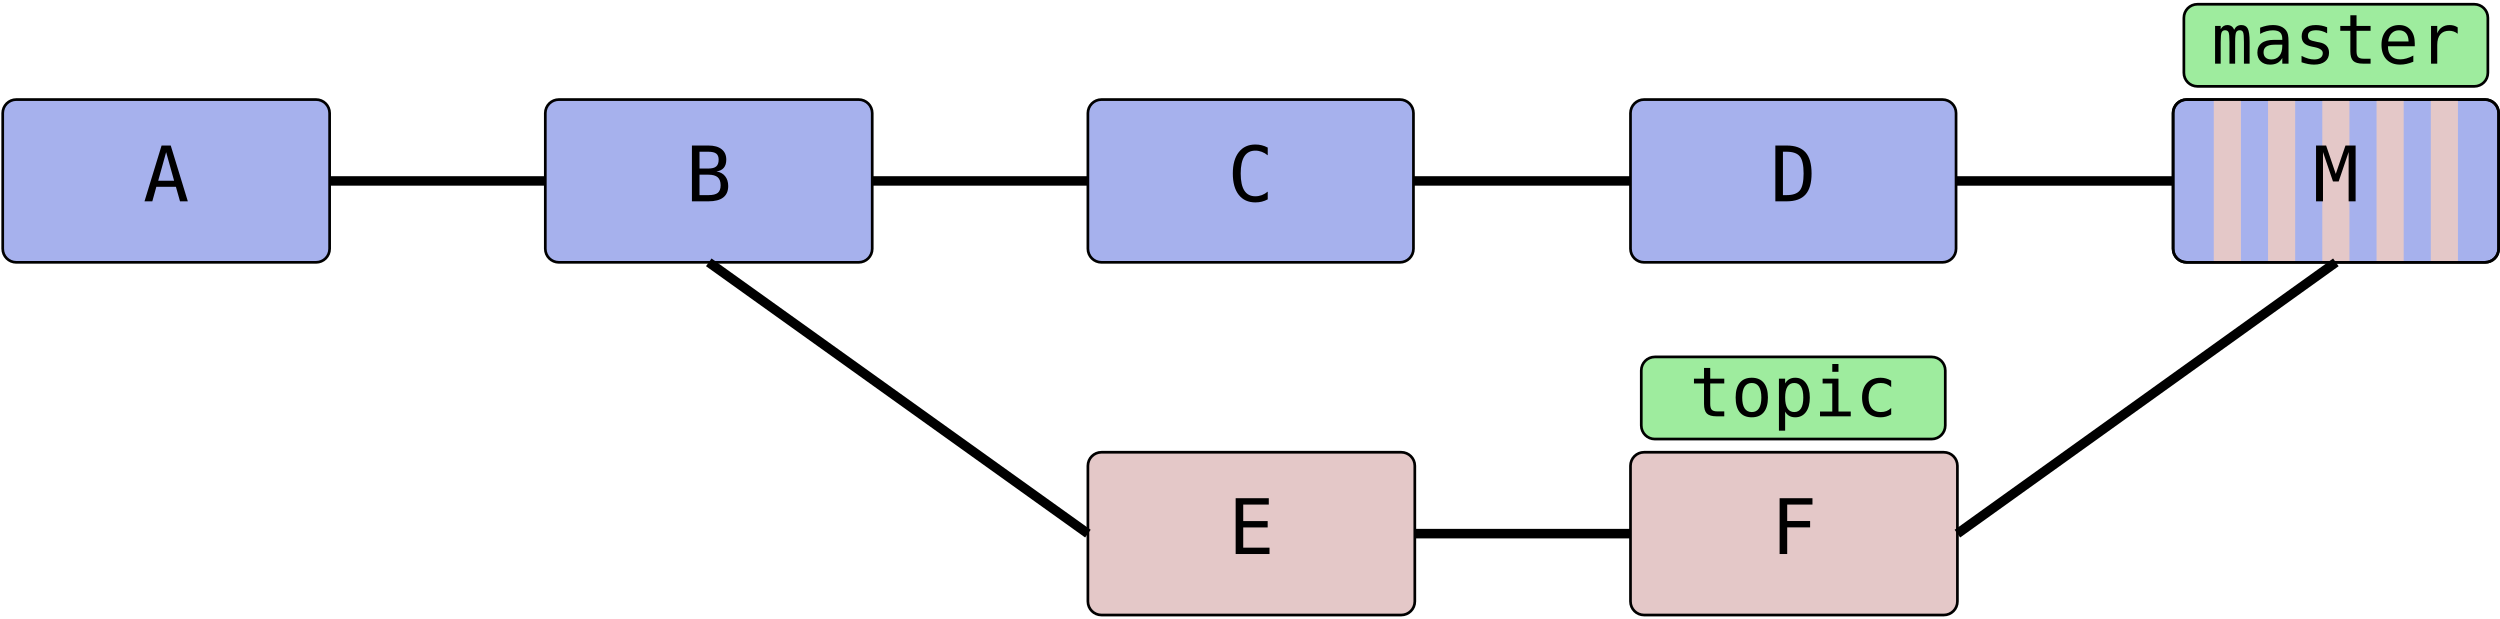
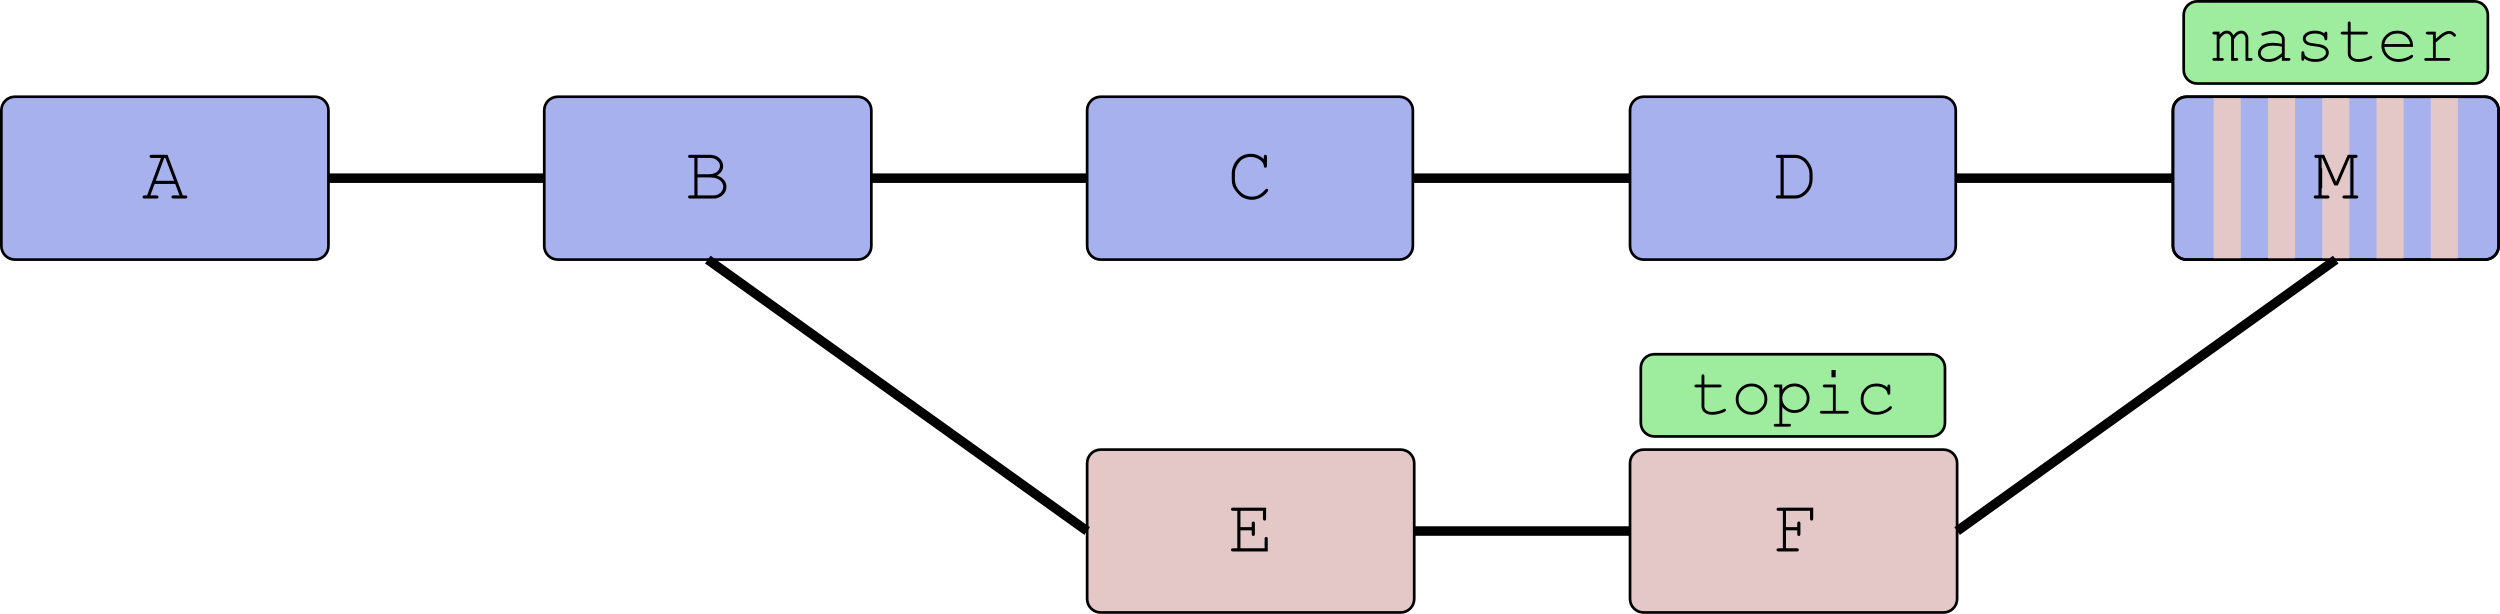
- <svg xmlns="http://www.w3.org/2000/svg" width="93cm" height="23cm" viewBox="-402 28 1843 453">
-   <g>
-     <rect style="fill: #a6b1ed" x="-400" y="100" width="241" height="120" rx="10" ry="10" />
-     <rect style="fill: none; fill-opacity:0; stroke-width: 2; stroke-linejoin: round; stroke: #000000" x="-400" y="100" width="241" height="120" rx="10" ry="10" />
+ <svg xmlns="http://www.w3.org/2000/svg" xmlns:xlink="http://www.w3.org/1999/xlink" width="1842pt" height="452pt" viewBox="0 0 1842 452" version="1.1">
+   <defs>
+     <g>
+       <symbol overflow="visible" id="glyph0-0">
+         <path style="stroke:none;" d="M 2.836 0 L 2.836 -35.266 L 31.051 -35.266 L 31.051 0 Z M 3.719 -0.883 L 30.168 -0.883 L 30.168 -34.383 L 3.719 -34.383 Z M 3.719 -0.883 " />
+       </symbol>
+       <symbol overflow="visible" id="glyph0-1">
+         <path style="stroke:none;" d="M 24.547 -10.773 L 9.34 -10.773 L 6.227 -2.312 L 10.664 -2.312 C 11.211 -2.309 11.605 -2.203 11.848 -1.996 C 12.086 -1.781 12.203 -1.5 12.207 -1.156 C 12.203 -0.82 12.086 -0.547 11.848 -0.328 C 11.605 -0.109 11.211 0 10.664 0 L 2.012 0 C 1.457 0 1.062 -0.109 0.824 -0.328 C 0.586 -0.547 0.469 -0.82 0.469 -1.156 C 0.469 -1.5 0.586 -1.781 0.824 -1.996 C 1.062 -2.203 1.457 -2.309 2.012 -2.312 L 3.801 -2.312 L 14.023 -29.922 L 7.191 -29.922 C 6.637 -29.918 6.242 -30.023 6.004 -30.238 C 5.766 -30.445 5.648 -30.727 5.648 -31.078 C 5.648 -31.426 5.766 -31.703 6.004 -31.918 C 6.242 -32.125 6.637 -32.23 7.191 -32.234 L 18.844 -32.234 L 30.141 -2.312 L 31.934 -2.312 C 32.48 -2.309 32.875 -2.203 33.117 -1.996 C 33.355 -1.781 33.473 -1.5 33.477 -1.156 C 33.473 -0.82 33.355 -0.547 33.117 -0.328 C 32.875 -0.109 32.48 0 31.934 0 L 23.309 0 C 22.738 0 22.332 -0.109 22.094 -0.328 C 21.855 -0.547 21.738 -0.82 21.738 -1.156 C 21.738 -1.5 21.855 -1.781 22.094 -1.996 C 22.332 -2.203 22.738 -2.309 23.309 -2.312 L 27.719 -2.312 Z M 23.668 -13.086 L 17.273 -29.922 L 16.422 -29.922 L 10.223 -13.086 Z M 23.668 -13.086 " />
+       </symbol>
+       <symbol overflow="visible" id="glyph0-2">
+         <path style="stroke:none;" d="M 7.055 -2.312 L 7.055 -29.922 L 3.941 -29.922 C 3.387 -29.918 2.992 -30.023 2.754 -30.238 C 2.516 -30.445 2.395 -30.727 2.398 -31.078 C 2.395 -31.426 2.516 -31.703 2.754 -31.918 C 2.992 -32.125 3.387 -32.23 3.941 -32.234 L 18.488 -32.234 C 21.367 -32.23 23.715 -31.402 25.527 -29.742 C 27.336 -28.078 28.242 -26.125 28.242 -23.887 C 28.242 -21.055 26.727 -18.77 23.695 -17.027 C 26.102 -16.16 27.863 -15.012 28.984 -13.582 C 30.102 -12.148 30.66 -10.566 30.664 -8.844 C 30.66 -7.297 30.293 -5.887 29.562 -4.613 C 28.824 -3.332 27.699 -2.246 26.188 -1.348 C 24.668 -0.449 23.02 0 21.242 0 L 3.941 0 C 3.387 0 2.992 -0.109 2.754 -0.328 C 2.516 -0.547 2.395 -0.82 2.398 -1.156 C 2.395 -1.5 2.516 -1.781 2.754 -1.996 C 2.992 -2.203 3.387 -2.309 3.941 -2.312 Z M 9.367 -17.91 L 17.551 -17.91 C 19.293 -17.906 20.891 -18.227 22.344 -18.871 C 23.461 -19.383 24.336 -20.129 24.961 -21.105 C 25.586 -22.078 25.898 -23.07 25.898 -24.082 C 25.898 -25.531 25.219 -26.867 23.859 -28.09 C 22.5 -29.309 20.727 -29.918 18.543 -29.922 L 9.367 -29.922 Z M 9.367 -2.312 L 21.078 -2.312 C 22.562 -2.309 23.859 -2.641 24.961 -3.305 C 26.062 -3.965 26.898 -4.781 27.469 -5.758 C 28.039 -6.73 28.324 -7.742 28.324 -8.789 C 28.324 -9.961 27.914 -11.098 27.098 -12.203 C 26.277 -13.305 25.145 -14.141 23.695 -14.711 C 22.242 -15.277 20.238 -15.562 17.688 -15.566 L 9.367 -15.566 Z M 9.367 -2.312 " />
+       </symbol>
+       <symbol overflow="visible" id="glyph0-3">
+         <path style="stroke:none;" d="M 27.109 -29.066 L 27.109 -30.691 C 27.105 -31.242 27.211 -31.637 27.426 -31.875 C 27.637 -32.113 27.918 -32.23 28.27 -32.234 C 28.617 -32.23 28.898 -32.113 29.109 -31.875 C 29.32 -31.637 29.426 -31.242 29.426 -30.691 L 29.426 -24.273 C 29.426 -23.699 29.32 -23.293 29.109 -23.059 C 28.898 -22.816 28.617 -22.699 28.27 -22.703 C 27.953 -22.699 27.691 -22.809 27.48 -23.031 C 27.27 -23.25 27.145 -23.609 27.109 -24.109 C 27.016 -25.648 26.18 -27.016 24.605 -28.211 C 22.469 -29.844 20.043 -30.66 17.328 -30.664 C 15.543 -30.66 13.863 -30.266 12.289 -29.48 C 11.109 -28.906 10.172 -28.211 9.477 -27.387 C 8.262 -25.953 7.301 -24.363 6.586 -22.621 C 6.07 -21.332 5.812 -19.879 5.812 -18.266 L 5.812 -14.215 C 5.812 -10.762 7.059 -7.762 9.559 -5.219 C 12.055 -2.676 14.957 -1.406 18.266 -1.406 C 20.246 -1.406 22.023 -1.836 23.598 -2.699 C 25.164 -3.562 26.684 -4.867 28.156 -6.613 C 28.465 -6.996 28.816 -7.188 29.203 -7.191 C 29.531 -7.188 29.797 -7.086 30.004 -6.887 C 30.203 -6.684 30.305 -6.43 30.309 -6.117 C 30.305 -5.695 29.91 -5.051 29.121 -4.188 C 27.613 -2.496 25.918 -1.223 24.039 -0.371 C 22.152 0.484 20.246 0.906 18.32 0.91 C 16.648 0.906 14.949 0.59 13.227 -0.055 C 11.898 -0.547 10.805 -1.125 9.945 -1.789 C 9.078 -2.445 8.02 -3.562 6.762 -5.137 C 5.504 -6.703 4.645 -8.152 4.188 -9.488 C 3.727 -10.816 3.496 -12.285 3.5 -13.887 L 3.5 -18.598 C 3.496 -20.875 4.109 -23.203 5.332 -25.582 C 6.551 -27.957 8.219 -29.781 10.344 -31.062 C 12.461 -32.336 14.762 -32.977 17.246 -32.98 C 21.062 -32.977 24.352 -31.672 27.109 -29.066 Z M 27.109 -29.066 " />
+       </symbol>
+       <symbol overflow="visible" id="glyph0-4">
+         <path style="stroke:none;" d="M 7.852 -2.312 L 7.852 -29.922 L 5.895 -29.922 C 5.344 -29.918 4.949 -30.023 4.711 -30.238 C 4.469 -30.445 4.348 -30.727 4.352 -31.078 C 4.348 -31.426 4.469 -31.703 4.711 -31.918 C 4.949 -32.125 5.344 -32.23 5.895 -32.234 L 18.348 -32.234 C 20.293 -32.23 22.07 -31.828 23.68 -31.023 C 25.281 -30.215 26.508 -29.297 27.359 -28.27 C 28.805 -26.523 29.906 -24.676 30.664 -22.73 C 31.195 -21.312 31.465 -19.641 31.465 -17.715 L 31.465 -14.52 C 31.465 -12.148 30.941 -9.852 29.895 -7.629 C 28.848 -5.406 27.102 -3.469 24.66 -1.82 C 22.836 -0.605 20.73 0 18.348 0 L 5.895 0 C 5.344 0 4.949 -0.109 4.711 -0.328 C 4.469 -0.547 4.348 -0.82 4.352 -1.156 C 4.348 -1.5 4.469 -1.781 4.711 -1.996 C 4.949 -2.203 5.344 -2.309 5.895 -2.312 Z M 10.168 -2.312 L 18.57 -2.312 C 20.516 -2.309 22.34 -2.941 24.039 -4.215 C 25.734 -5.48 27.012 -7 27.867 -8.773 C 28.719 -10.543 29.145 -12.293 29.148 -14.023 L 29.148 -18.211 C 29.145 -19.641 28.914 -20.918 28.461 -22.043 C 27.797 -23.676 26.863 -25.227 25.652 -26.699 C 24.988 -27.504 24.012 -28.242 22.73 -28.914 C 21.441 -29.582 20.055 -29.918 18.57 -29.922 L 10.168 -29.922 Z M 10.168 -2.312 " />
+       </symbol>
+       <symbol overflow="visible" id="glyph0-5">
+         <path style="stroke:none;" d="M 9.395 -15.566 L 9.395 -2.312 L 27.195 -2.312 L 27.195 -9.148 C 27.191 -9.695 27.297 -10.09 27.512 -10.332 C 27.719 -10.566 28 -10.688 28.352 -10.691 C 28.699 -10.688 28.98 -10.566 29.191 -10.332 C 29.402 -10.09 29.508 -9.695 29.508 -9.148 L 29.508 0 L 3.969 0 C 3.414 0 3.02 -0.109 2.781 -0.328 C 2.543 -0.547 2.426 -0.82 2.426 -1.156 C 2.426 -1.5 2.543 -1.781 2.781 -1.996 C 3.02 -2.203 3.414 -2.309 3.969 -2.312 L 7.082 -2.312 L 7.082 -29.922 L 3.969 -29.922 C 3.414 -29.918 3.02 -30.023 2.781 -30.238 C 2.543 -30.445 2.426 -30.727 2.426 -31.078 C 2.426 -31.426 2.543 -31.703 2.781 -31.918 C 3.02 -32.125 3.414 -32.23 3.969 -32.234 L 28.297 -32.234 L 28.297 -24.273 C 28.293 -23.719 28.188 -23.324 27.977 -23.086 C 27.762 -22.848 27.48 -22.727 27.137 -22.73 C 26.785 -22.727 26.508 -22.848 26.297 -23.086 C 26.086 -23.324 25.98 -23.719 25.98 -24.273 L 25.98 -29.922 L 9.395 -29.922 L 9.395 -17.883 L 17.688 -17.883 L 17.688 -20.5 C 17.684 -21.047 17.793 -21.441 18.016 -21.684 C 18.234 -21.922 18.52 -22.043 18.871 -22.043 C 19.199 -22.043 19.477 -21.922 19.699 -21.684 C 19.918 -21.441 20.027 -21.047 20.031 -20.5 L 20.031 -12.949 C 20.027 -12.395 19.918 -11.996 19.699 -11.762 C 19.477 -11.52 19.199 -11.402 18.871 -11.406 C 18.52 -11.402 18.234 -11.52 18.016 -11.762 C 17.793 -11.996 17.684 -12.395 17.688 -12.949 L 17.688 -15.566 Z M 9.395 -15.566 " />
+       </symbol>
+       <symbol overflow="visible" id="glyph0-6">
+         <path style="stroke:none;" d="M 11.352 -15.566 L 11.352 -2.312 L 19.285 -2.312 C 19.832 -2.309 20.227 -2.203 20.469 -1.996 C 20.703 -1.781 20.824 -1.5 20.828 -1.156 C 20.824 -0.82 20.703 -0.547 20.469 -0.328 C 20.227 -0.109 19.832 0 19.285 0 L 5.922 0 C 5.371 0 4.977 -0.109 4.738 -0.328 C 4.496 -0.547 4.375 -0.82 4.379 -1.156 C 4.375 -1.5 4.496 -1.781 4.738 -1.996 C 4.977 -2.203 5.371 -2.309 5.922 -2.312 L 9.035 -2.312 L 9.035 -29.922 L 5.922 -29.922 C 5.371 -29.918 4.977 -30.023 4.738 -30.238 C 4.496 -30.445 4.375 -30.727 4.379 -31.078 C 4.375 -31.426 4.516 -31.719 4.793 -31.961 C 4.996 -32.141 5.371 -32.23 5.922 -32.234 L 31.41 -32.234 L 31.41 -24.273 C 31.406 -23.719 31.297 -23.324 31.078 -23.086 C 30.855 -22.848 30.578 -22.727 30.25 -22.73 C 29.898 -22.727 29.613 -22.848 29.395 -23.086 C 29.172 -23.324 29.062 -23.719 29.066 -24.273 L 29.066 -29.922 L 11.352 -29.922 L 11.352 -17.883 L 19.645 -17.883 L 19.645 -20.5 C 19.641 -21.047 19.75 -21.441 19.973 -21.684 C 20.191 -21.922 20.477 -22.043 20.828 -22.043 C 21.156 -22.043 21.43 -21.922 21.652 -21.684 C 21.871 -21.441 21.984 -21.047 21.984 -20.5 L 21.984 -12.949 C 21.984 -12.395 21.871 -11.996 21.652 -11.762 C 21.43 -11.52 21.156 -11.402 20.828 -11.406 C 20.477 -11.402 20.191 -11.52 19.973 -11.762 C 19.75 -11.996 19.641 -12.395 19.645 -12.949 L 19.645 -15.566 Z M 11.352 -15.566 " />
+       </symbol>
+       <symbol overflow="visible" id="glyph0-7">
+         <path style="stroke:none;" d="M 18.461 -9.672 L 15.816 -9.672 L 6.914 -29.922 L 6.477 -29.922 L 6.477 -2.312 L 10.746 -2.312 C 11.293 -2.309 11.688 -2.203 11.93 -1.996 C 12.168 -1.781 12.285 -1.5 12.289 -1.156 C 12.285 -0.82 12.168 -0.547 11.93 -0.328 C 11.688 -0.109 11.293 0 10.746 0 L 2.203 0 C 1.652 0 1.258 -0.109 1.02 -0.328 C 0.777 -0.547 0.656 -0.82 0.66 -1.156 C 0.656 -1.5 0.777 -1.781 1.02 -1.996 C 1.258 -2.203 1.652 -2.309 2.203 -2.312 L 4.16 -2.312 L 4.16 -29.922 L 2.699 -29.922 C 2.148 -29.918 1.754 -30.023 1.516 -30.238 C 1.273 -30.445 1.152 -30.727 1.156 -31.078 C 1.152 -31.426 1.273 -31.703 1.516 -31.918 C 1.754 -32.125 2.148 -32.23 2.699 -32.234 L 8.375 -32.234 L 17.137 -12.289 L 25.762 -32.234 L 31.438 -32.234 C 32 -32.23 32.406 -32.125 32.648 -31.918 C 32.887 -31.703 33.004 -31.426 33.008 -31.078 C 33.004 -30.727 32.887 -30.445 32.648 -30.238 C 32.406 -30.023 32 -29.918 31.438 -29.922 L 30.004 -29.922 L 30.004 -2.312 L 31.934 -2.312 C 32.5 -2.309 32.902 -2.203 33.145 -1.996 C 33.383 -1.781 33.504 -1.5 33.504 -1.156 C 33.504 -0.82 33.383 -0.547 33.145 -0.328 C 32.902 -0.109 32.5 0 31.934 0 L 23.418 0 C 22.867 0 22.469 -0.109 22.219 -0.328 C 21.969 -0.547 21.844 -0.82 21.848 -1.156 C 21.844 -1.5 21.965 -1.781 22.207 -1.996 C 22.445 -2.203 22.848 -2.309 23.418 -2.312 L 27.688 -2.312 L 27.688 -29.922 L 27.195 -29.922 Z M 18.461 -9.672 " />
+       </symbol>
+       <symbol overflow="visible" id="glyph1-0">
+         <path style="stroke:none;" d="M 2.555 0 L 2.555 -31.738 L 27.945 -31.738 L 27.945 0 Z M 3.348 -0.793 L 27.152 -0.793 L 27.152 -30.945 L 3.348 -30.945 Z M 3.348 -0.793 " />
+       </symbol>
+       <symbol overflow="visible" id="glyph1-1">
+         <path style="stroke:none;" d="M 5.754 -21.473 L 5.754 -19.367 C 7.52 -21.266 9.293 -22.219 11.082 -22.219 C 12.152 -22.219 13.098 -21.934 13.91 -21.363 C 14.719 -20.793 15.395 -19.926 15.945 -18.77 C 16.867 -19.926 17.805 -20.793 18.758 -21.363 C 19.703 -21.934 20.66 -22.219 21.621 -22.219 C 23.125 -22.219 24.324 -21.73 25.219 -20.754 C 26.391 -19.496 26.977 -18.121 26.977 -16.637 L 26.977 -2.082 L 28.738 -2.082 C 29.23 -2.078 29.586 -1.984 29.801 -1.797 C 30.016 -1.605 30.121 -1.355 30.125 -1.043 C 30.121 -0.742 30.016 -0.492 29.801 -0.297 C 29.586 -0.098 29.23 0 28.738 0 L 24.895 0 L 24.895 -16.438 C 24.891 -17.492 24.566 -18.371 23.926 -19.066 C 23.277 -19.762 22.535 -20.109 21.695 -20.109 C 20.934 -20.109 20.133 -19.824 19.289 -19.254 C 18.445 -18.684 17.484 -17.562 16.414 -15.895 L 16.414 -2.082 L 18.148 -2.082 C 18.641 -2.078 18.996 -1.984 19.215 -1.797 C 19.426 -1.605 19.535 -1.355 19.539 -1.043 C 19.535 -0.742 19.426 -0.492 19.215 -0.297 C 18.996 -0.098 18.641 0 18.148 0 L 14.309 0 L 14.309 -16.289 C 14.309 -17.398 13.98 -18.312 13.328 -19.031 C 12.672 -19.75 11.941 -20.109 11.133 -20.109 C 10.387 -20.109 9.648 -19.867 8.926 -19.391 C 7.914 -18.711 6.859 -17.547 5.754 -15.895 L 5.754 -2.082 L 7.512 -2.082 C 8.008 -2.078 8.363 -1.984 8.578 -1.797 C 8.793 -1.605 8.898 -1.355 8.902 -1.043 C 8.898 -0.742 8.793 -0.492 8.578 -0.297 C 8.363 -0.098 8.008 0 7.512 0 L 1.91 0 C 1.41 0 1.051 -0.098 0.84 -0.297 C 0.621 -0.492 0.516 -0.742 0.52 -1.043 C 0.516 -1.355 0.621 -1.605 0.84 -1.797 C 1.051 -1.984 1.41 -2.078 1.91 -2.082 L 3.668 -2.082 L 3.668 -19.367 L 1.91 -19.367 C 1.41 -19.363 1.051 -19.465 0.84 -19.664 C 0.621 -19.859 0.516 -20.113 0.52 -20.43 C 0.516 -20.727 0.621 -20.977 0.84 -21.176 C 1.051 -21.371 1.41 -21.469 1.91 -21.473 Z M 5.754 -21.473 " />
+       </symbol>
+       <symbol overflow="visible" id="glyph1-2">
+         <path style="stroke:none;" d="M 21.227 0 L 21.227 -3 C 18.199 -0.457 14.969 0.812 11.531 0.816 C 9.031 0.812 7.078 0.184 5.676 -1.078 C 4.27 -2.344 3.566 -3.891 3.57 -5.727 C 3.566 -7.742 4.492 -9.504 6.348 -11.008 C 8.195 -12.512 10.898 -13.266 14.457 -13.266 C 15.41 -13.266 16.453 -13.203 17.578 -13.078 C 18.703 -12.953 19.918 -12.758 21.227 -12.496 L 21.227 -15.867 C 21.223 -17.008 20.691 -18 19.637 -18.844 C 18.574 -19.688 16.988 -20.109 14.879 -20.109 C 13.254 -20.109 10.98 -19.637 8.059 -18.695 C 7.527 -18.527 7.191 -18.445 7.043 -18.449 C 6.777 -18.445 6.547 -18.543 6.359 -18.746 C 6.164 -18.941 6.07 -19.191 6.074 -19.488 C 6.07 -19.77 6.152 -19.992 6.324 -20.16 C 6.551 -20.406 7.484 -20.746 9.125 -21.176 C 11.699 -21.871 13.652 -22.219 14.977 -22.219 C 17.602 -22.219 19.648 -21.566 21.125 -20.27 C 22.594 -18.969 23.332 -17.504 23.332 -15.867 L 23.332 -2.082 L 26.109 -2.082 C 26.621 -2.078 26.984 -1.984 27.199 -1.797 C 27.414 -1.605 27.52 -1.355 27.523 -1.043 C 27.52 -0.742 27.414 -0.492 27.199 -0.297 C 26.984 -0.098 26.621 0 26.109 0 Z M 21.227 -10.363 C 20.246 -10.641 19.211 -10.848 18.125 -10.984 C 17.031 -11.113 15.883 -11.18 14.68 -11.184 C 11.648 -11.18 9.285 -10.527 7.586 -9.223 C 6.293 -8.246 5.648 -7.078 5.652 -5.727 C 5.648 -4.469 6.141 -3.414 7.129 -2.555 C 8.109 -1.695 9.543 -1.266 11.43 -1.266 C 13.23 -1.266 14.902 -1.625 16.449 -2.344 C 17.992 -3.062 19.586 -4.207 21.227 -5.777 Z M 21.227 -10.363 " />
+       </symbol>
+       <symbol overflow="visible" id="glyph1-3">
+         <path style="stroke:none;" d="M 22.117 -20.109 C 22.113 -20.586 22.211 -20.93 22.414 -21.148 C 22.609 -21.359 22.859 -21.469 23.16 -21.473 C 23.469 -21.469 23.723 -21.359 23.926 -21.148 C 24.121 -20.93 24.223 -20.566 24.227 -20.059 L 24.227 -16.488 C 24.223 -15.992 24.121 -15.637 23.926 -15.422 C 23.723 -15.207 23.469 -15.098 23.16 -15.102 C 22.875 -15.098 22.641 -15.188 22.453 -15.371 C 22.262 -15.551 22.148 -15.852 22.117 -16.266 C 22.016 -17.258 21.504 -18.074 20.582 -18.719 C 19.223 -19.645 17.43 -20.109 15.199 -20.109 C 12.867 -20.109 11.055 -19.637 9.77 -18.695 C 8.789 -17.98 8.301 -17.188 8.305 -16.316 C 8.301 -15.32 8.883 -14.492 10.043 -13.836 C 10.832 -13.367 12.336 -13.012 14.555 -12.77 C 17.445 -12.449 19.453 -12.094 20.582 -11.703 C 22.18 -11.121 23.371 -10.32 24.16 -9.297 C 24.941 -8.27 25.336 -7.164 25.34 -5.977 C 25.336 -4.207 24.484 -2.633 22.785 -1.254 C 21.082 0.125 18.586 0.812 15.301 0.816 C 12.004 0.812 9.309 -0.02 7.215 -1.688 C 7.211 -1.125 7.18 -0.758 7.113 -0.594 C 7.047 -0.426 6.926 -0.285 6.754 -0.172 C 6.578 -0.055 6.387 0 6.176 0 C 5.875 0 5.625 -0.105 5.43 -0.32 C 5.23 -0.535 5.133 -0.891 5.133 -1.387 L 5.133 -5.68 C 5.133 -6.172 5.227 -6.527 5.418 -6.742 C 5.605 -6.957 5.859 -7.066 6.176 -7.066 C 6.473 -7.066 6.723 -6.961 6.93 -6.754 C 7.137 -6.547 7.242 -6.27 7.242 -5.926 C 7.242 -5.16 7.43 -4.523 7.812 -4.016 C 8.387 -3.219 9.309 -2.562 10.574 -2.047 C 11.836 -1.523 13.387 -1.266 15.223 -1.266 C 17.934 -1.266 19.949 -1.77 21.273 -2.777 C 22.594 -3.785 23.254 -4.852 23.258 -5.977 C 23.254 -7.266 22.586 -8.297 21.25 -9.074 C 19.891 -9.852 17.918 -10.371 15.336 -10.637 C 12.746 -10.898 10.891 -11.246 9.77 -11.68 C 8.641 -12.105 7.766 -12.75 7.141 -13.613 C 6.512 -14.469 6.199 -15.395 6.199 -16.391 C 6.199 -18.172 7.074 -19.59 8.828 -20.641 C 10.578 -21.691 12.668 -22.219 15.102 -22.219 C 17.973 -22.219 20.312 -21.516 22.117 -20.109 Z M 22.117 -20.109 " />
+       </symbol>
+       <symbol overflow="visible" id="glyph1-4">
+         <path style="stroke:none;" d="M 10.961 -21.473 L 22.266 -21.473 C 22.762 -21.469 23.117 -21.371 23.332 -21.176 C 23.547 -20.977 23.652 -20.719 23.656 -20.406 C 23.652 -20.105 23.547 -19.859 23.332 -19.664 C 23.117 -19.465 22.762 -19.363 22.266 -19.367 L 10.961 -19.367 L 10.961 -5.504 C 10.957 -4.293 11.441 -3.285 12.41 -2.48 C 13.375 -1.668 14.793 -1.266 16.664 -1.266 C 18.066 -1.266 19.586 -1.473 21.223 -1.895 C 22.859 -2.312 24.133 -2.789 25.043 -3.324 C 25.371 -3.535 25.645 -3.645 25.863 -3.645 C 26.125 -3.645 26.355 -3.539 26.555 -3.332 C 26.754 -3.125 26.852 -2.883 26.855 -2.605 C 26.852 -2.352 26.746 -2.121 26.531 -1.91 C 26 -1.363 24.715 -0.77 22.676 -0.137 C 20.633 0.5 18.676 0.812 16.812 0.816 C 14.379 0.812 12.445 0.246 11.008 -0.895 C 9.566 -2.031 8.848 -3.566 8.852 -5.504 L 8.852 -19.367 L 5.008 -19.367 C 4.512 -19.363 4.156 -19.465 3.941 -19.664 C 3.727 -19.859 3.621 -20.113 3.621 -20.43 C 3.621 -20.727 3.727 -20.977 3.941 -21.176 C 4.156 -21.371 4.512 -21.469 5.008 -21.473 L 8.852 -21.473 L 8.852 -27.621 C 8.848 -28.117 8.945 -28.473 9.148 -28.688 C 9.344 -28.902 9.594 -29.008 9.895 -29.012 C 10.203 -29.008 10.457 -28.902 10.66 -28.688 C 10.855 -28.473 10.957 -28.117 10.961 -27.621 Z M 10.961 -21.473 " />
+       </symbol>
+       <symbol overflow="visible" id="glyph1-5">
+         <path style="stroke:none;" d="M 26.508 -10.242 L 5.281 -10.242 C 5.641 -7.547 6.77 -5.375 8.664 -3.73 C 10.555 -2.086 12.898 -1.266 15.695 -1.266 C 17.246 -1.266 18.875 -1.52 20.578 -2.031 C 22.281 -2.543 23.668 -3.223 24.746 -4.066 C 25.059 -4.312 25.332 -4.434 25.562 -4.438 C 25.824 -4.434 26.055 -4.332 26.258 -4.129 C 26.453 -3.922 26.555 -3.68 26.555 -3.398 C 26.555 -3.117 26.422 -2.844 26.16 -2.578 C 25.363 -1.75 23.953 -0.977 21.93 -0.262 C 19.902 0.457 17.824 0.812 15.695 0.816 C 12.121 0.812 9.141 -0.352 6.754 -2.691 C 4.363 -5.027 3.168 -7.859 3.172 -11.184 C 3.168 -14.203 4.289 -16.797 6.531 -18.969 C 8.77 -21.133 11.543 -22.219 14.852 -22.219 C 18.254 -22.219 21.055 -21.105 23.258 -18.883 C 25.453 -16.656 26.539 -13.777 26.508 -10.242 Z M 24.398 -12.348 C 23.984 -14.641 22.895 -16.508 21.137 -17.949 C 19.371 -19.387 17.277 -20.109 14.852 -20.109 C 12.418 -20.109 10.328 -19.398 8.578 -17.977 C 6.824 -16.555 5.73 -14.676 5.305 -12.348 Z M 24.398 -12.348 " />
+       </symbol>
+       <symbol overflow="visible" id="glyph1-6">
+         <path style="stroke:none;" d="M 12.746 -21.473 L 12.746 -16.215 C 15.453 -18.66 17.484 -20.234 18.832 -20.938 C 20.176 -21.637 21.418 -21.988 22.562 -21.992 C 23.801 -21.988 24.953 -21.57 26.02 -20.738 C 27.086 -19.902 27.621 -19.273 27.621 -18.844 C 27.621 -18.531 27.516 -18.27 27.312 -18.062 C 27.102 -17.855 26.844 -17.754 26.531 -17.754 C 26.367 -17.754 26.227 -17.781 26.109 -17.84 C 25.992 -17.895 25.777 -18.082 25.465 -18.398 C 24.887 -18.977 24.383 -19.371 23.953 -19.586 C 23.523 -19.801 23.102 -19.91 22.688 -19.91 C 21.777 -19.91 20.68 -19.547 19.402 -18.82 C 18.117 -18.094 15.898 -16.316 12.746 -13.488 L 12.746 -2.082 L 21.969 -2.082 C 22.477 -2.078 22.84 -1.984 23.059 -1.797 C 23.27 -1.605 23.379 -1.355 23.383 -1.043 C 23.379 -0.742 23.27 -0.492 23.059 -0.297 C 22.84 -0.098 22.477 0 21.969 0 L 5.629 0 C 5.129 0 4.773 -0.094 4.559 -0.285 C 4.344 -0.473 4.234 -0.715 4.238 -1.016 C 4.234 -1.293 4.34 -1.531 4.547 -1.723 C 4.754 -1.91 5.113 -2.004 5.629 -2.008 L 10.66 -2.008 L 10.66 -19.367 L 6.82 -19.367 C 6.32 -19.363 5.961 -19.465 5.75 -19.664 C 5.531 -19.859 5.426 -20.113 5.43 -20.43 C 5.426 -20.727 5.527 -20.977 5.738 -21.176 C 5.941 -21.371 6.305 -21.469 6.82 -21.473 Z M 12.746 -21.473 " />
+       </symbol>
+       <symbol overflow="visible" id="glyph1-7">
+         <path style="stroke:none;" d="M 26.879 -10.688 C 26.875 -7.512 25.738 -4.801 23.469 -2.555 C 21.191 -0.309 18.453 0.812 15.25 0.816 C 12.008 0.812 9.254 -0.312 6.992 -2.566 C 4.723 -4.82 3.59 -7.527 3.594 -10.688 C 3.59 -13.859 4.723 -16.574 6.992 -18.832 C 9.254 -21.09 12.008 -22.219 15.25 -22.219 C 18.453 -22.219 21.191 -21.094 23.469 -18.844 C 25.738 -16.594 26.875 -13.875 26.879 -10.688 Z M 24.77 -10.688 C 24.766 -13.297 23.836 -15.52 21.98 -17.355 C 20.117 -19.191 17.867 -20.109 15.223 -20.109 C 12.578 -20.109 10.324 -19.188 8.469 -17.344 C 6.605 -15.5 5.676 -13.281 5.68 -10.688 C 5.676 -8.109 6.605 -5.895 8.469 -4.043 C 10.324 -2.191 12.578 -1.266 15.223 -1.266 C 17.867 -1.266 20.117 -2.184 21.98 -4.027 C 23.836 -5.867 24.766 -8.09 24.77 -10.688 Z M 24.77 -10.688 " />
+       </symbol>
+       <symbol overflow="visible" id="glyph1-8">
+         <path style="stroke:none;" d="M 7.391 -21.473 L 7.391 -17.68 C 8.625 -19.18 9.957 -20.312 11.379 -21.078 C 12.801 -21.836 14.477 -22.219 16.414 -22.219 C 18.461 -22.219 20.355 -21.738 22.09 -20.777 C 23.824 -19.816 25.168 -18.48 26.121 -16.773 C 27.07 -15.059 27.543 -13.262 27.547 -11.383 C 27.543 -8.387 26.473 -5.828 24.336 -3.707 C 22.191 -1.578 19.559 -0.516 16.438 -0.52 C 12.715 -0.516 9.699 -2.027 7.391 -5.059 L 7.391 7.488 L 12.449 7.488 C 12.941 7.488 13.297 7.582 13.512 7.773 C 13.727 7.961 13.832 8.215 13.836 8.531 C 13.832 8.828 13.727 9.074 13.512 9.273 C 13.297 9.469 12.941 9.566 12.449 9.57 L 2.504 9.57 C 2.004 9.566 1.648 9.473 1.438 9.285 C 1.219 9.094 1.113 8.844 1.117 8.531 C 1.113 8.215 1.219 7.961 1.438 7.773 C 1.648 7.582 2.004 7.488 2.504 7.488 L 5.305 7.488 L 5.305 -19.367 L 2.504 -19.367 C 2.004 -19.363 1.648 -19.465 1.438 -19.664 C 1.219 -19.859 1.113 -20.113 1.117 -20.43 C 1.113 -20.727 1.219 -20.977 1.438 -21.176 C 1.648 -21.371 2.004 -21.469 2.504 -21.473 Z M 25.441 -11.383 C 25.441 -13.777 24.566 -15.832 22.824 -17.543 C 21.074 -19.254 18.945 -20.109 16.438 -20.109 C 13.906 -20.109 11.766 -19.25 10.016 -17.531 C 8.262 -15.812 7.387 -13.762 7.391 -11.383 C 7.387 -8.98 8.262 -6.922 10.016 -5.207 C 11.766 -3.484 13.906 -2.625 16.438 -2.629 C 18.93 -2.625 21.055 -3.48 22.812 -5.195 C 24.562 -6.902 25.441 -8.965 25.441 -11.383 Z M 25.441 -11.383 " />
+       </symbol>
+       <symbol overflow="visible" id="glyph1-9">
+         <path style="stroke:none;" d="M 16.266 -32.16 L 16.266 -26.777 L 13.191 -26.777 L 13.191 -32.16 Z M 16.34 -21.473 L 16.34 -2.082 L 24.523 -2.082 C 25.031 -2.078 25.395 -1.984 25.613 -1.797 C 25.824 -1.605 25.934 -1.355 25.938 -1.043 C 25.934 -0.742 25.824 -0.492 25.613 -0.297 C 25.395 -0.098 25.031 0 24.523 0 L 6.074 0 C 5.578 0 5.223 -0.098 5.008 -0.297 C 4.793 -0.492 4.688 -0.742 4.688 -1.043 C 4.688 -1.355 4.793 -1.605 5.008 -1.797 C 5.223 -1.984 5.578 -2.078 6.074 -2.082 L 14.258 -2.082 L 14.258 -19.367 L 8.184 -19.367 C 7.684 -19.363 7.324 -19.465 7.102 -19.664 C 6.879 -19.859 6.766 -20.105 6.77 -20.406 C 6.766 -20.719 6.875 -20.977 7.09 -21.176 C 7.305 -21.371 7.668 -21.469 8.184 -21.473 Z M 16.34 -21.473 " />
+       </symbol>
+       <symbol overflow="visible" id="glyph1-10">
+         <path style="stroke:none;" d="M 23.926 -19.367 L 23.926 -20.059 C 23.922 -20.566 24.023 -20.93 24.223 -21.148 C 24.422 -21.359 24.668 -21.469 24.969 -21.473 C 25.281 -21.469 25.539 -21.359 25.738 -21.148 C 25.934 -20.93 26.031 -20.566 26.035 -20.059 L 26.035 -15.348 C 26.016 -14.832 25.914 -14.469 25.727 -14.254 C 25.535 -14.039 25.281 -13.934 24.969 -13.934 C 24.684 -13.934 24.449 -14.027 24.262 -14.219 C 24.07 -14.406 23.957 -14.727 23.926 -15.176 C 23.824 -16.348 23.055 -17.461 21.609 -18.52 C 20.164 -19.578 18.215 -20.109 15.77 -20.109 C 12.676 -20.109 10.328 -19.141 8.727 -17.207 C 7.121 -15.273 6.32 -13.059 6.324 -10.562 C 6.32 -7.863 7.207 -5.641 8.977 -3.891 C 10.742 -2.141 13.031 -1.266 15.844 -1.266 C 17.461 -1.266 19.109 -1.562 20.789 -2.156 C 22.469 -2.75 23.984 -3.707 25.34 -5.035 C 25.688 -5.363 25.992 -5.531 26.258 -5.531 C 26.535 -5.531 26.773 -5.434 26.965 -5.246 C 27.152 -5.051 27.246 -4.816 27.25 -4.539 C 27.246 -3.824 26.41 -2.922 24.746 -1.836 C 22.047 -0.066 19.047 0.812 15.746 0.816 C 12.387 0.812 9.629 -0.254 7.473 -2.395 C 5.312 -4.531 4.234 -7.246 4.238 -10.539 C 4.234 -13.891 5.34 -16.676 7.547 -18.895 C 9.754 -21.109 12.535 -22.219 15.895 -22.219 C 19.082 -22.219 21.758 -21.266 23.926 -19.367 Z M 23.926 -19.367 " />
+       </symbol>
+     </g>
+   </defs>
+   <g id="surface0">
+     <path style=" stroke:none;fill-rule:nonzero;fill:rgb(100%,100%,100%);fill-opacity:1;" d="M 0 0 L 1441 0 L 1441 481 L 0 481 Z M 0 0 " />
+     <path style="fill-rule:evenodd;fill:rgb(65.098%,69.412%,92.941%);fill-opacity:1;stroke-width:0.1;stroke-linecap:butt;stroke-linejoin:round;stroke:rgb(0%,0%,0%);stroke-opacity:1;stroke-miterlimit:10;" d="M -19.5 5 L -8.45 5 L -8.45 5 C -8.174 5 -7.95 5.224 -7.95 5.5 L -7.95 10.5 L -7.95 10.5 C -7.95 10.776 -8.174 11 -8.45 11 L -19.5 11 L -19.5 11 C -19.776 11 -20 10.776 -20 10.5 L -20 5.5 L -20 5.5 C -20 5.224 -19.776 5 -19.5 5 " transform="matrix(20,0,0,20,401,-28.7264)" />
+     <path style="fill-rule:evenodd;fill:rgb(65.098%,69.412%,92.941%);fill-opacity:1;stroke-width:0.1;stroke-linecap:butt;stroke-linejoin:round;stroke:rgb(0%,0%,0%);stroke-opacity:1;stroke-miterlimit:10;" d="M 20.5 5 L 31.5 5 L 31.5 5 C 31.776 5 32 5.224 32 5.5 L 32 10.5 L 32 10.5 C 32 10.776 31.776 11 31.5 11 L 20.5 11 L 20.5 11 C 20.224 11 20 10.776 20 10.5 L 20 5.5 L 20 5.5 C 20 5.224 20.224 5 20.5 5 " transform="matrix(20,0,0,20,401,-28.7264)" />
+     <path style="fill-rule:evenodd;fill:rgb(65.098%,69.412%,92.941%);fill-opacity:1;stroke-width:0.1;stroke-linecap:butt;stroke-linejoin:round;stroke:rgb(0%,0%,0%);stroke-opacity:1;stroke-miterlimit:10;" d="M 40.5 5 L 51.5 5 L 51.5 5 C 51.776 5 52 5.224 52 5.5 L 52 10.5 L 52 10.5 C 52 10.776 51.776 11 51.5 11 L 40.5 11 L 40.5 11 C 40.224 11 40 10.776 40 10.5 L 40 5.5 L 40 5.5 C 40 5.224 40.224 5 40.5 5 " transform="matrix(20,0,0,20,401,-28.7264)" />
+     <path style="fill:none;stroke-width:0.35;stroke-linecap:butt;stroke-linejoin:round;stroke:rgb(0%,0%,0%);stroke-opacity:1;stroke-miterlimit:10;" d="M -0 8 L -7.95 8 " transform="matrix(20,0,0,20,401,-28.7264)" />
+     <path style="fill-rule:evenodd;fill:rgb(65.098%,69.412%,92.941%);fill-opacity:1;stroke-width:0.1;stroke-linecap:butt;stroke-linejoin:round;stroke:rgb(0%,0%,0%);stroke-opacity:1;stroke-miterlimit:10;" d="M 0.5 5 L 11.55 5 L 11.55 5 C 11.826 5 12.05 5.224 12.05 5.5 L 12.05 10.5 L 12.05 10.5 C 12.05 10.776 11.826 11 11.55 11 L 0.5 11 L 0.5 11 C 0.224 11 -0 10.776 -0 10.5 L -0 5.5 L -0 5.5 C -0 5.224 0.224 5 0.5 5 " transform="matrix(20,0,0,20,401,-28.7264)" />
+     <g style="fill:rgb(0%,0%,0%);fill-opacity:1;">
+       <use xlink:href="#glyph0-1" x="104.566" y="146.297" />
+     </g>
+     <path style="fill-rule:evenodd;fill:rgb(89.412%,78.431%,78.431%);fill-opacity:1;stroke-width:0.1;stroke-linecap:butt;stroke-linejoin:round;stroke:rgb(0%,0%,0%);stroke-opacity:1;stroke-miterlimit:10;" d="M 20.5 18 L 31.55 18 L 31.55 18 C 31.826 18 32.05 18.224 32.05 18.5 L 32.05 23.5 L 32.05 23.5 C 32.05 23.776 31.826 24 31.55 24 L 20.5 24 L 20.5 24 C 20.224 24 20 23.776 20 23.5 L 20 18.5 L 20 18.5 C 20 18.224 20.224 18 20.5 18 " transform="matrix(20,0,0,20,401,-28.7264)" />
+     <path style="fill-rule:evenodd;fill:rgb(89.412%,78.431%,78.431%);fill-opacity:1;stroke-width:0.1;stroke-linecap:butt;stroke-linejoin:round;stroke:rgb(0%,0%,0%);stroke-opacity:1;stroke-miterlimit:10;" d="M 40.5 18 L 51.55 18 L 51.55 18 C 51.826 18 52.05 18.224 52.05 18.5 L 52.05 23.5 L 52.05 23.5 C 52.05 23.776 51.826 24 51.55 24 L 40.5 24 L 40.5 24 C 40.224 24 40 23.776 40 23.5 L 40 18.5 L 40 18.5 C 40 18.224 40.224 18 40.5 18 " transform="matrix(20,0,0,20,401,-28.7264)" />
+     <g style="fill:rgb(0%,0%,0%);fill-opacity:1;">
+       <use xlink:href="#glyph0-2" x="504.566" y="146.297" />
+     </g>
+     <g style="fill:rgb(0%,0%,0%);fill-opacity:1;">
+       <use xlink:href="#glyph0-3" x="904.066" y="146.297" />
+     </g>
+     <g style="fill:rgb(0%,0%,0%);fill-opacity:1;">
+       <use xlink:href="#glyph0-4" x="1304.066" y="146.297" />
+     </g>
+     <path style="fill:none;stroke-width:0.35;stroke-linecap:butt;stroke-linejoin:round;stroke:rgb(0%,0%,0%);stroke-opacity:1;stroke-miterlimit:10;" d="M 20 8 L 12.05 8 " transform="matrix(20,0,0,20,401,-28.7264)" />
+     <path style="fill:none;stroke-width:0.35;stroke-linecap:butt;stroke-linejoin:round;stroke:rgb(0%,0%,0%);stroke-opacity:1;stroke-miterlimit:10;" d="M 40 8 L 32 8 " transform="matrix(20,0,0,20,401,-28.7264)" />
+     <path style="fill:none;stroke-width:0.35;stroke-linecap:butt;stroke-linejoin:round;stroke:rgb(0%,0%,0%);stroke-opacity:1;stroke-miterlimit:10;" d="M 40 21 L 32.05 21 " transform="matrix(20,0,0,20,401,-28.7264)" />
+     <path style="fill:none;stroke-width:0.35;stroke-linecap:butt;stroke-linejoin:round;stroke:rgb(0%,0%,0%);stroke-opacity:1;stroke-miterlimit:10;" d="M 20 21 L 6.025 11 " transform="matrix(20,0,0,20,401,-28.7264)" />
+     <g style="fill:rgb(0%,0%,0%);fill-opacity:1;">
+       <use xlink:href="#glyph0-5" x="904.566" y="406.297" />
+     </g>
+     <g style="fill:rgb(0%,0%,0%);fill-opacity:1;">
+       <use xlink:href="#glyph0-6" x="1304.566" y="406.297" />
+     </g>
+     <path style="fill-rule:evenodd;fill:rgb(65.098%,69.412%,92.941%);fill-opacity:1;stroke-width:0.1;stroke-linecap:butt;stroke-linejoin:round;stroke:rgb(0%,0%,0%);stroke-opacity:1;stroke-miterlimit:10;" d="M 60.5 5 L 71.5 5 L 71.5 5 C 71.776 5 72 5.224 72 5.5 L 72 10.5 L 72 10.5 C 72 10.776 71.776 11 71.5 11 L 60.5 11 L 60.5 11 C 60.224 11 60 10.776 60 10.5 L 60 5.5 L 60 5.5 C 60 5.224 60.224 5 60.5 5 " transform="matrix(20,0,0,20,401,-28.7264)" />
+     <path style="fill-rule:evenodd;fill:rgb(61.961%,92.549%,61.961%);fill-opacity:1;stroke-width:0.1;stroke-linecap:butt;stroke-linejoin:round;stroke:rgb(0%,0%,0%);stroke-opacity:1;stroke-miterlimit:10;" d="M 60.897 1.486 L 71.103 1.486 L 71.103 1.486 C 71.379 1.486 71.603 1.71 71.603 1.986 L 71.603 4.014 L 71.603 4.014 C 71.603 4.29 71.379 4.514 71.103 4.514 L 60.897 4.514 L 60.897 4.514 C 60.621 4.514 60.397 4.29 60.397 4.014 L 60.397 1.986 L 60.397 1.986 C 60.397 1.71 60.621 1.486 60.897 1.486 " transform="matrix(20,0,0,20,401,-28.7264)" />
+     <g style="fill:rgb(0%,0%,0%);fill-opacity:1;">
+       <use xlink:href="#glyph1-1" x="1629.594" y="44.797" />
+       <use xlink:href="#glyph1-2" x="1660.062" y="44.797" />
+       <use xlink:href="#glyph1-3" x="1690.531" y="44.797" />
+       <use xlink:href="#glyph1-4" x="1721" y="44.797" />
+       <use xlink:href="#glyph1-5" x="1751.469" y="44.797" />
+       <use xlink:href="#glyph1-6" x="1781.938" y="44.797" />
+     </g>
+     <path style="fill-rule:evenodd;fill:rgb(61.961%,92.549%,61.961%);fill-opacity:1;stroke-width:0.1;stroke-linecap:butt;stroke-linejoin:round;stroke:rgb(0%,0%,0%);stroke-opacity:1;stroke-miterlimit:10;" d="M 40.897 14.486 L 51.103 14.486 L 51.103 14.486 C 51.379 14.486 51.603 14.71 51.603 14.986 L 51.603 17.014 L 51.603 17.014 C 51.603 17.29 51.379 17.514 51.103 17.514 L 40.897 17.514 L 40.897 17.514 C 40.621 17.514 40.397 17.29 40.397 17.014 L 40.397 14.986 L 40.397 14.986 C 40.397 14.71 40.621 14.486 40.897 14.486 " transform="matrix(20,0,0,20,401,-28.7264)" />
+     <g style="fill:rgb(0%,0%,0%);fill-opacity:1;">
+       <use xlink:href="#glyph1-4" x="1244.828" y="304.797" />
+       <use xlink:href="#glyph1-7" x="1275.297" y="304.797" />
+       <use xlink:href="#glyph1-8" x="1305.766" y="304.797" />
+       <use xlink:href="#glyph1-9" x="1336.234" y="304.797" />
+       <use xlink:href="#glyph1-10" x="1366.703" y="304.797" />
+     </g>
+     <path style="fill:none;stroke-width:0.2;stroke-linecap:butt;stroke-linejoin:round;stroke:rgb(0%,0%,0%);stroke-opacity:1;stroke-miterlimit:10;" d="M 66 8 L 66 8 " transform="matrix(20,0,0,20,401,-28.7264)" />
+     <path style="fill-rule:evenodd;fill:rgb(0%,0%,0%);fill-opacity:1;stroke-width:0.2;stroke-linecap:butt;stroke-linejoin:miter;stroke:rgb(0%,0%,0%);stroke-opacity:1;stroke-miterlimit:10;" d="M 65.5 8.25 L 66 8 L 65.5 7.75 L 65.5 8.25 Z M 65.5 8.25 " transform="matrix(20,0,0,20,401,-28.7264)" />
+     <path style="fill:none;stroke-width:1;stroke-linecap:butt;stroke-linejoin:miter;stroke:rgb(89.412%,78.431%,78.431%);stroke-opacity:1;stroke-miterlimit:10;" d="M 66 5 L 66 11 " transform="matrix(20,0,0,20,401,-28.7264)" />
+     <path style="fill:none;stroke-width:1;stroke-linecap:butt;stroke-linejoin:miter;stroke:rgb(89.412%,78.431%,78.431%);stroke-opacity:1;stroke-miterlimit:10;" d="M 62 5 L 62 11 " transform="matrix(20,0,0,20,401,-28.7264)" />
+     <path style="fill:none;stroke-width:1;stroke-linecap:butt;stroke-linejoin:miter;stroke:rgb(89.412%,78.431%,78.431%);stroke-opacity:1;stroke-miterlimit:10;" d="M 64 5 L 64 11 " transform="matrix(20,0,0,20,401,-28.7264)" />
+     <path style="fill:none;stroke-width:1;stroke-linecap:butt;stroke-linejoin:miter;stroke:rgb(89.412%,78.431%,78.431%);stroke-opacity:1;stroke-miterlimit:10;" d="M 68 5 L 68 11 " transform="matrix(20,0,0,20,401,-28.7264)" />
+     <path style="fill:none;stroke-width:1;stroke-linecap:butt;stroke-linejoin:miter;stroke:rgb(89.412%,78.431%,78.431%);stroke-opacity:1;stroke-miterlimit:10;" d="M 70 5 L 70 11 " transform="matrix(20,0,0,20,401,-28.7264)" />
+     <g style="fill:rgb(0%,0%,0%);fill-opacity:1;">
+       <use xlink:href="#glyph0-7" x="1704.066" y="146.297" />
+     </g>
+     <path style="fill:none;stroke-width:0.35;stroke-linecap:butt;stroke-linejoin:miter;stroke:rgb(0%,0%,0%);stroke-opacity:1;stroke-miterlimit:10;" d="M 60 8 L 52 8 " transform="matrix(20,0,0,20,401,-28.7264)" />
+     <path style="fill:none;stroke-width:0.35;stroke-linecap:butt;stroke-linejoin:miter;stroke:rgb(0%,0%,0%);stroke-opacity:1;stroke-miterlimit:10;" d="M 66 11 L 52.05 21 " transform="matrix(20,0,0,20,401,-28.7264)" />
+     <path style="fill:none;stroke-width:0.1;stroke-linecap:butt;stroke-linejoin:round;stroke:rgb(0%,0%,0%);stroke-opacity:1;stroke-miterlimit:10;" d="M 60.5 5 L 71.5 5 L 71.5 5 C 71.776 5 72 5.224 72 5.5 L 72 10.5 L 72 10.5 C 72 10.776 71.776 11 71.5 11 L 60.5 11 L 60.5 11 C 60.224 11 60 10.776 60 10.5 L 60 5.5 L 60 5.5 C 60 5.224 60.224 5 60.5 5 " transform="matrix(20,0,0,20,401,-28.7264)" />
  </g>
-   <g>
-     <rect style="fill: #a6b1ed" x="400" y="100" width="240" height="120" rx="10" ry="10" />
-     <rect style="fill: none; fill-opacity:0; stroke-width: 2; stroke-linejoin: round; stroke: #000000" x="400" y="100" width="240" height="120" rx="10" ry="10" />
-   </g>
-   <g>
-     <rect style="fill: #a6b1ed" x="800" y="100" width="240" height="120" rx="10" ry="10" />
-     <rect style="fill: none; fill-opacity:0; stroke-width: 2; stroke-linejoin: round; stroke: #000000" x="800" y="100" width="240" height="120" rx="10" ry="10" />
-   </g>
-   <text font-size="12.8" style="fill: #000000;text-anchor:start;font-family:sans-serif;font-style:normal;font-weight:normal" x="520" y="160">
-     <tspan x="520" y="160" />
-   </text>
-   <line style="fill: none; fill-opacity:0; stroke-width: 7; stroke-linejoin: round; stroke: #000000" x1="0" y1="160" x2="-159" y2="160" />
-   <g>
-     <rect style="fill: #a6b1ed" x="0" y="100" width="241" height="120" rx="10" ry="10" />
-     <rect style="fill: none; fill-opacity:0; stroke-width: 2; stroke-linejoin: round; stroke: #000000" x="0" y="100" width="241" height="120" rx="10" ry="10" />
-   </g>
-   <text font-size="12.8" style="fill: #000000;text-anchor:start;font-family:sans-serif;font-style:normal;font-weight:normal" x="120.5" y="160">
-     <tspan x="120.5" y="160" />
-   </text>
-   <text font-size="12.8" style="fill: #000000;text-anchor:start;font-family:sans-serif;font-style:normal;font-weight:normal" x="120.5" y="160">
-     <tspan x="120.5" y="160" />
-   </text>
-   <text font-size="56.444" style="fill: #000000;text-anchor:middle;font-family:monospace;font-style:normal;font-weight:normal" x="-279.5" y="175.025">
-     <tspan x="-279.5" y="175.025">A</tspan>
-   </text>
-   <text font-size="12.8" style="fill: #000000;text-anchor:start;font-family:sans-serif;font-style:normal;font-weight:normal" x="740" y="200">
-     <tspan x="740" y="200" />
-   </text>
-   <g>
-     <rect style="fill: #e4c8c8" x="400" y="360" width="241" height="120" rx="10" ry="10" />
-     <rect style="fill: none; fill-opacity:0; stroke-width: 2; stroke-linejoin: round; stroke: #000000" x="400" y="360" width="241" height="120" rx="10" ry="10" />
-   </g>
-   <g>
-     <rect style="fill: #e4c8c8" x="800" y="360" width="241" height="120" rx="10" ry="10" />
-     <rect style="fill: none; fill-opacity:0; stroke-width: 2; stroke-linejoin: round; stroke: #000000" x="800" y="360" width="241" height="120" rx="10" ry="10" />
-   </g>
-   <text font-size="56.444" style="fill: #000000;text-anchor:middle;font-family:monospace;font-style:normal;font-weight:normal" x="120.5" y="175.025">
-     <tspan x="120.5" y="175.025">B</tspan>
-   </text>
-   <text font-size="56.444" style="fill: #000000;text-anchor:middle;font-family:monospace;font-style:normal;font-weight:normal" x="520" y="175.025">
-     <tspan x="520" y="175.025">C</tspan>
-   </text>
-   <text font-size="56.444" style="fill: #000000;text-anchor:middle;font-family:monospace;font-style:normal;font-weight:normal" x="920" y="175.025">
-     <tspan x="920" y="175.025">D</tspan>
-   </text>
-   <line style="fill: none; fill-opacity:0; stroke-width: 7; stroke-linejoin: round; stroke: #000000" x1="400" y1="160" x2="241" y2="160" />
-   <line style="fill: none; fill-opacity:0; stroke-width: 7; stroke-linejoin: round; stroke: #000000" x1="800" y1="160" x2="640" y2="160" />
-   <line style="fill: none; fill-opacity:0; stroke-width: 7; stroke-linejoin: round; stroke: #000000" x1="800" y1="420" x2="641" y2="420" />
-   <line style="fill: none; fill-opacity:0; stroke-width: 7; stroke-linejoin: round; stroke: #000000" x1="400" y1="420" x2="120.5" y2="220" />
-   <text font-size="56.444" style="fill: #000000;text-anchor:middle;font-family:monospace;font-style:normal;font-weight:normal" x="520.5" y="435.025">
-     <tspan x="520.5" y="435.025">E</tspan>
-   </text>
-   <text font-size="56.444" style="fill: #000000;text-anchor:middle;font-family:monospace;font-style:normal;font-weight:normal" x="920.5" y="435.025">
-     <tspan x="920.5" y="435.025">F</tspan>
-   </text>
-   <g>
-     <rect style="fill: #a6b1ed" x="1200" y="100" width="240" height="120" rx="10" ry="10" />
-     <rect style="fill: none; fill-opacity:0; stroke-width: 2; stroke-linejoin: round; stroke: #000000" x="1200" y="100" width="240" height="120" rx="10" ry="10" />
-   </g>
-   <g>
-     <rect style="fill: #9eec9e" x="1207.95" y="29.726" width="224.106" height="60.547" rx="10" ry="10" />
-     <rect style="fill: none; fill-opacity:0; stroke-width: 2; stroke-linejoin: round; stroke: #000000" x="1207.95" y="29.726" width="224.106" height="60.547" rx="10" ry="10" />
-   </g>
-   <text font-size="50.8" style="fill: #000000;text-anchor:middle;font-family:monospace;font-style:normal;font-weight:normal" x="1320" y="73.525">
-     <tspan x="1320" y="73.525">master</tspan>
-   </text>
-   <g>
-     <rect style="fill: #9eec9e" x="807.946" y="289.726" width="224.106" height="60.547" rx="10" ry="10" />
-     <rect style="fill: none; fill-opacity:0; stroke-width: 2; stroke-linejoin: round; stroke: #000000" x="807.946" y="289.726" width="224.106" height="60.547" rx="10" ry="10" />
-   </g>
-   <text font-size="50.8" style="fill: #000000;text-anchor:middle;font-family:monospace;font-style:normal;font-weight:normal" x="920" y="333.525">
-     <tspan x="920" y="333.525">topic</tspan>
-   </text>
-   <g>
-     <line style="fill: none; fill-opacity:0; stroke-width: 4; stroke-linejoin: round; stroke: #000000" x1="1320" y1="160" x2="1320" y2="160" />
-     <polygon style="fill: #000000" points="1310,165 1320,160 1310,155 " />
-     <polygon style="fill: none; fill-opacity:0; stroke-width: 4; stroke: #000000" points="1310,165 1320,160 1310,155 " />
-   </g>
-   <line style="fill: none; fill-opacity:0; stroke-width: 20; stroke: #e4c8c8" x1="1320" y1="100" x2="1320" y2="220" />
-   <line style="fill: none; fill-opacity:0; stroke-width: 20; stroke: #e4c8c8" x1="1240" y1="100" x2="1240" y2="220" />
-   <line style="fill: none; fill-opacity:0; stroke-width: 20; stroke: #e4c8c8" x1="1280" y1="100" x2="1280" y2="220" />
-   <line style="fill: none; fill-opacity:0; stroke-width: 20; stroke: #e4c8c8" x1="1360" y1="100" x2="1360" y2="220" />
-   <line style="fill: none; fill-opacity:0; stroke-width: 20; stroke: #e4c8c8" x1="1400" y1="100" x2="1400" y2="220" />
-   <text font-size="56.444" style="fill: #000000;text-anchor:middle;font-family:monospace;font-style:normal;font-weight:normal" x="1320" y="175.025">
-     <tspan x="1320" y="175.025">M</tspan>
-   </text>
-   <line style="fill: none; fill-opacity:0; stroke-width: 7; stroke: #000000" x1="1200" y1="160" x2="1040" y2="160" />
-   <line style="fill: none; fill-opacity:0; stroke-width: 7; stroke: #000000" x1="1320" y1="220" x2="1041" y2="420" />
-   <rect style="fill: none; fill-opacity:0; stroke-width: 2; stroke-linejoin: round; stroke: #000000" x="1200" y="100" width="240" height="120" rx="10" ry="10" />
</svg>
